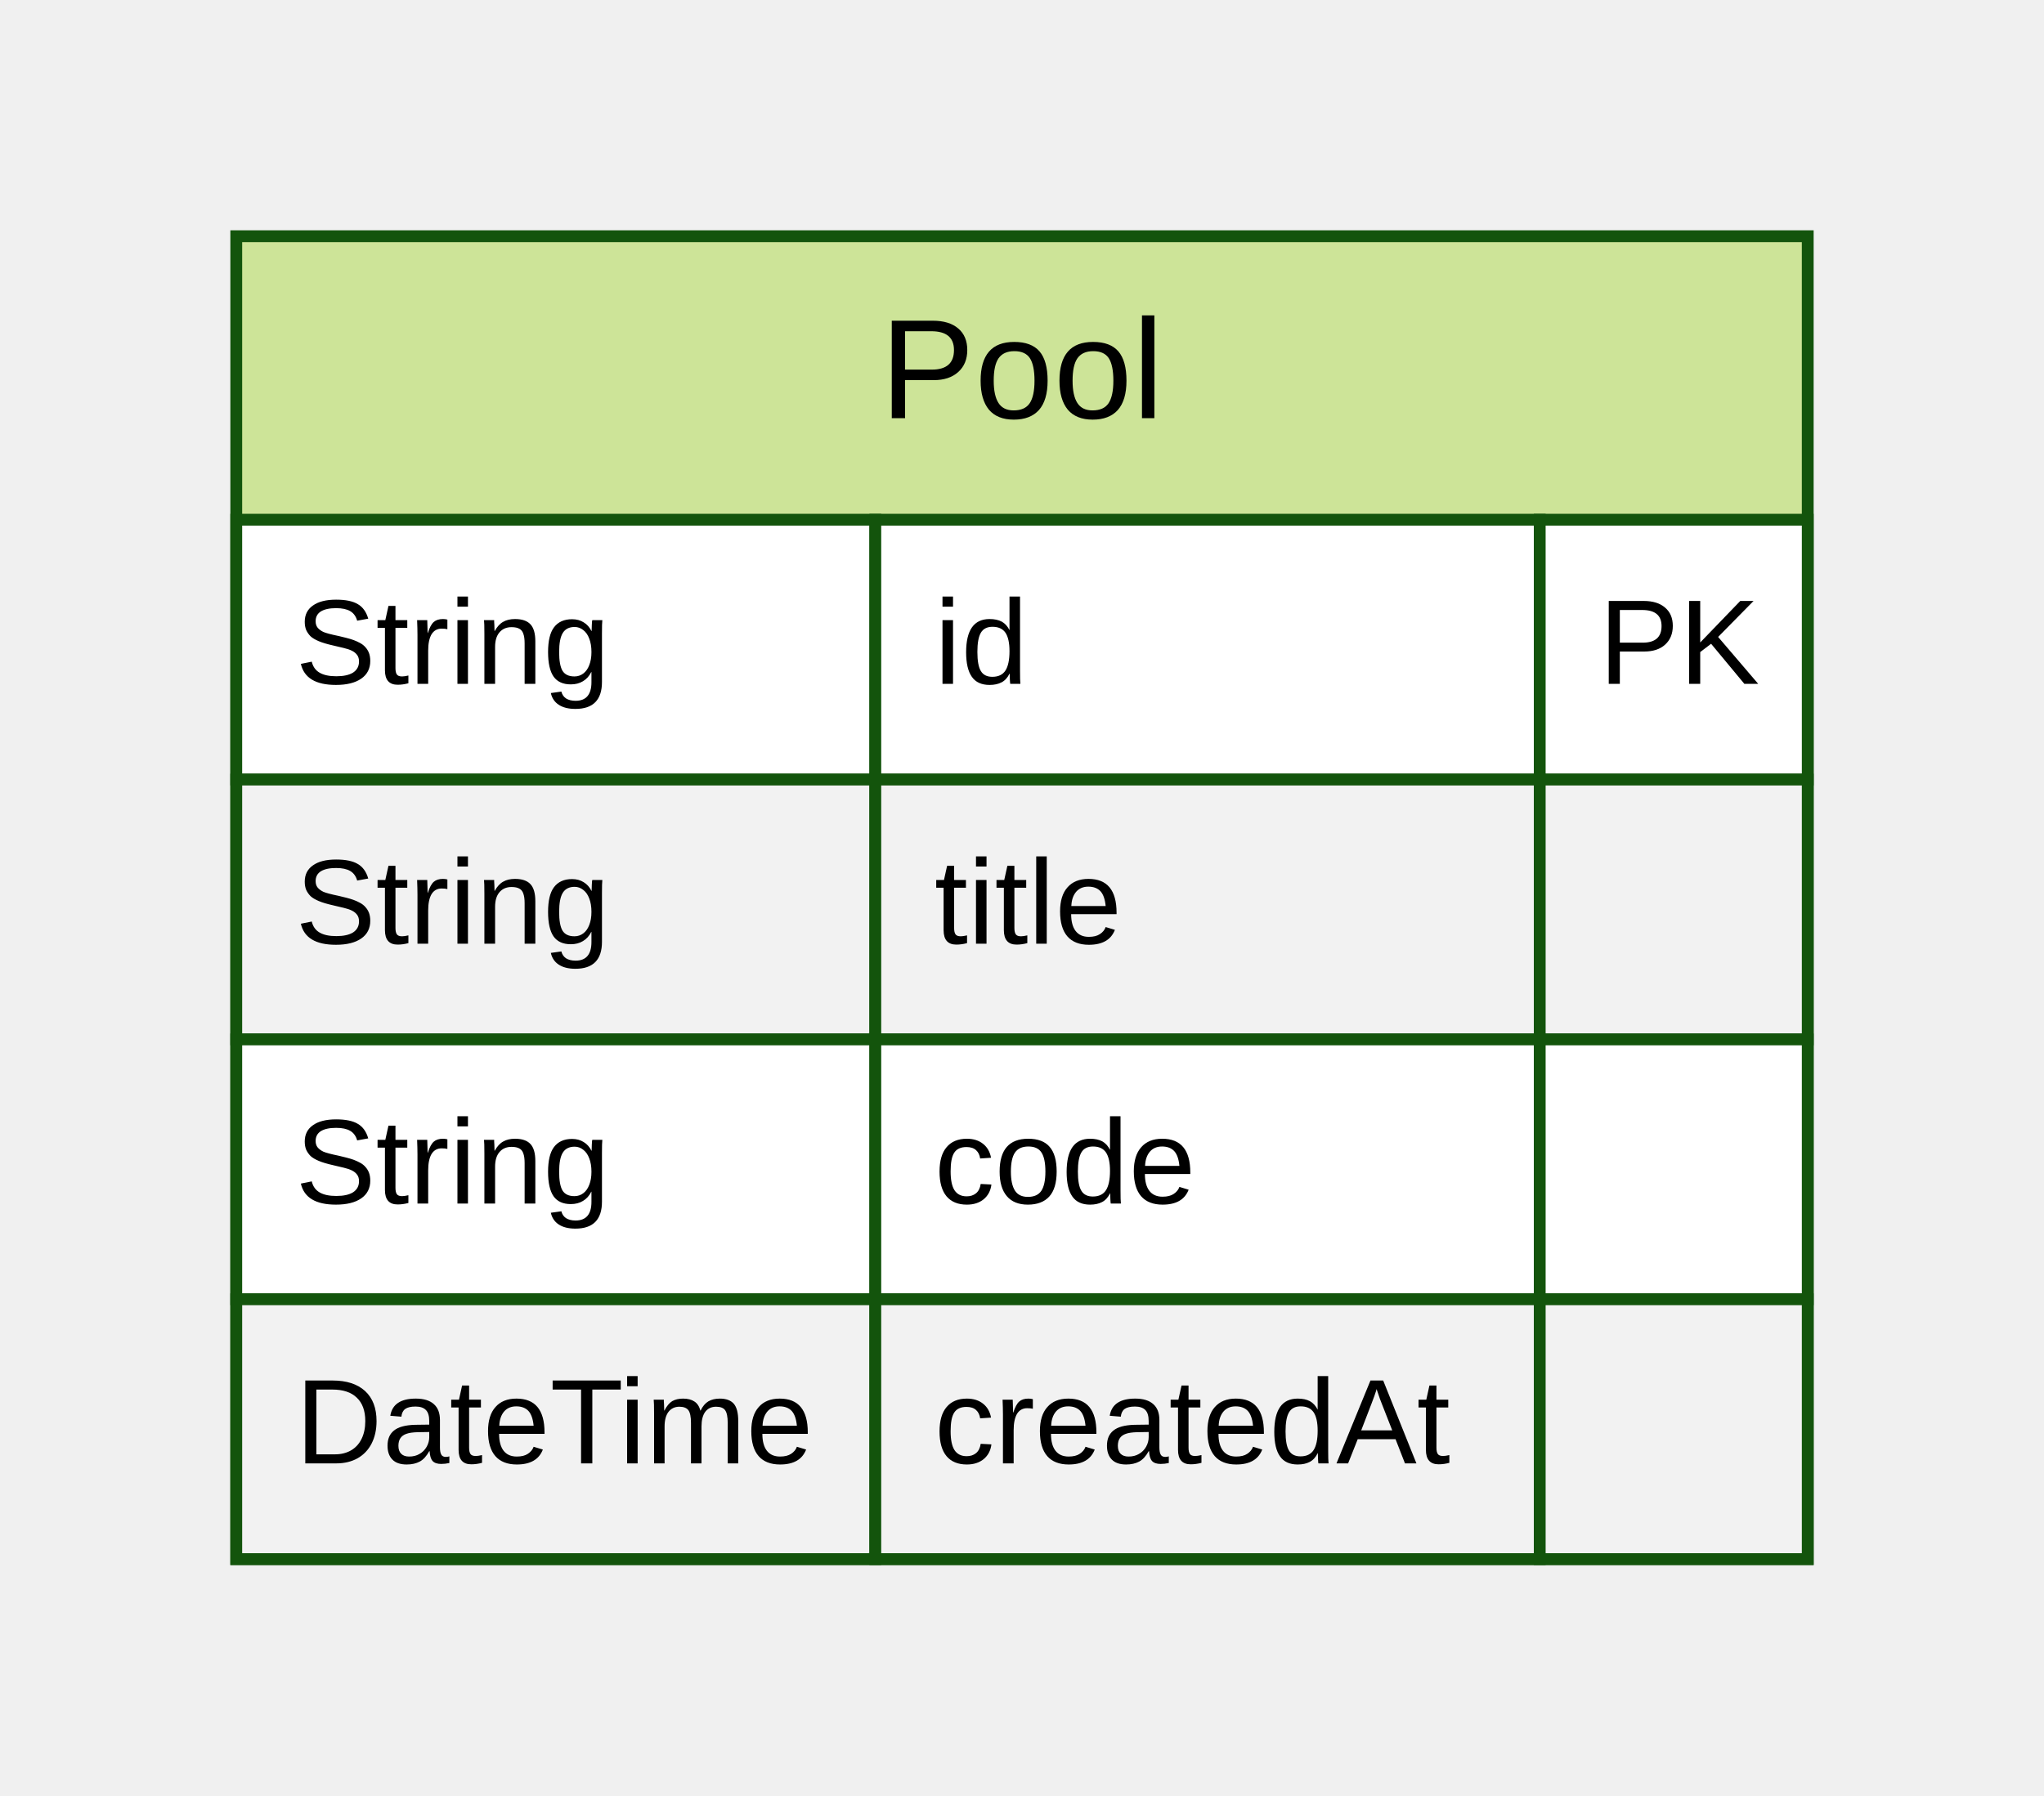
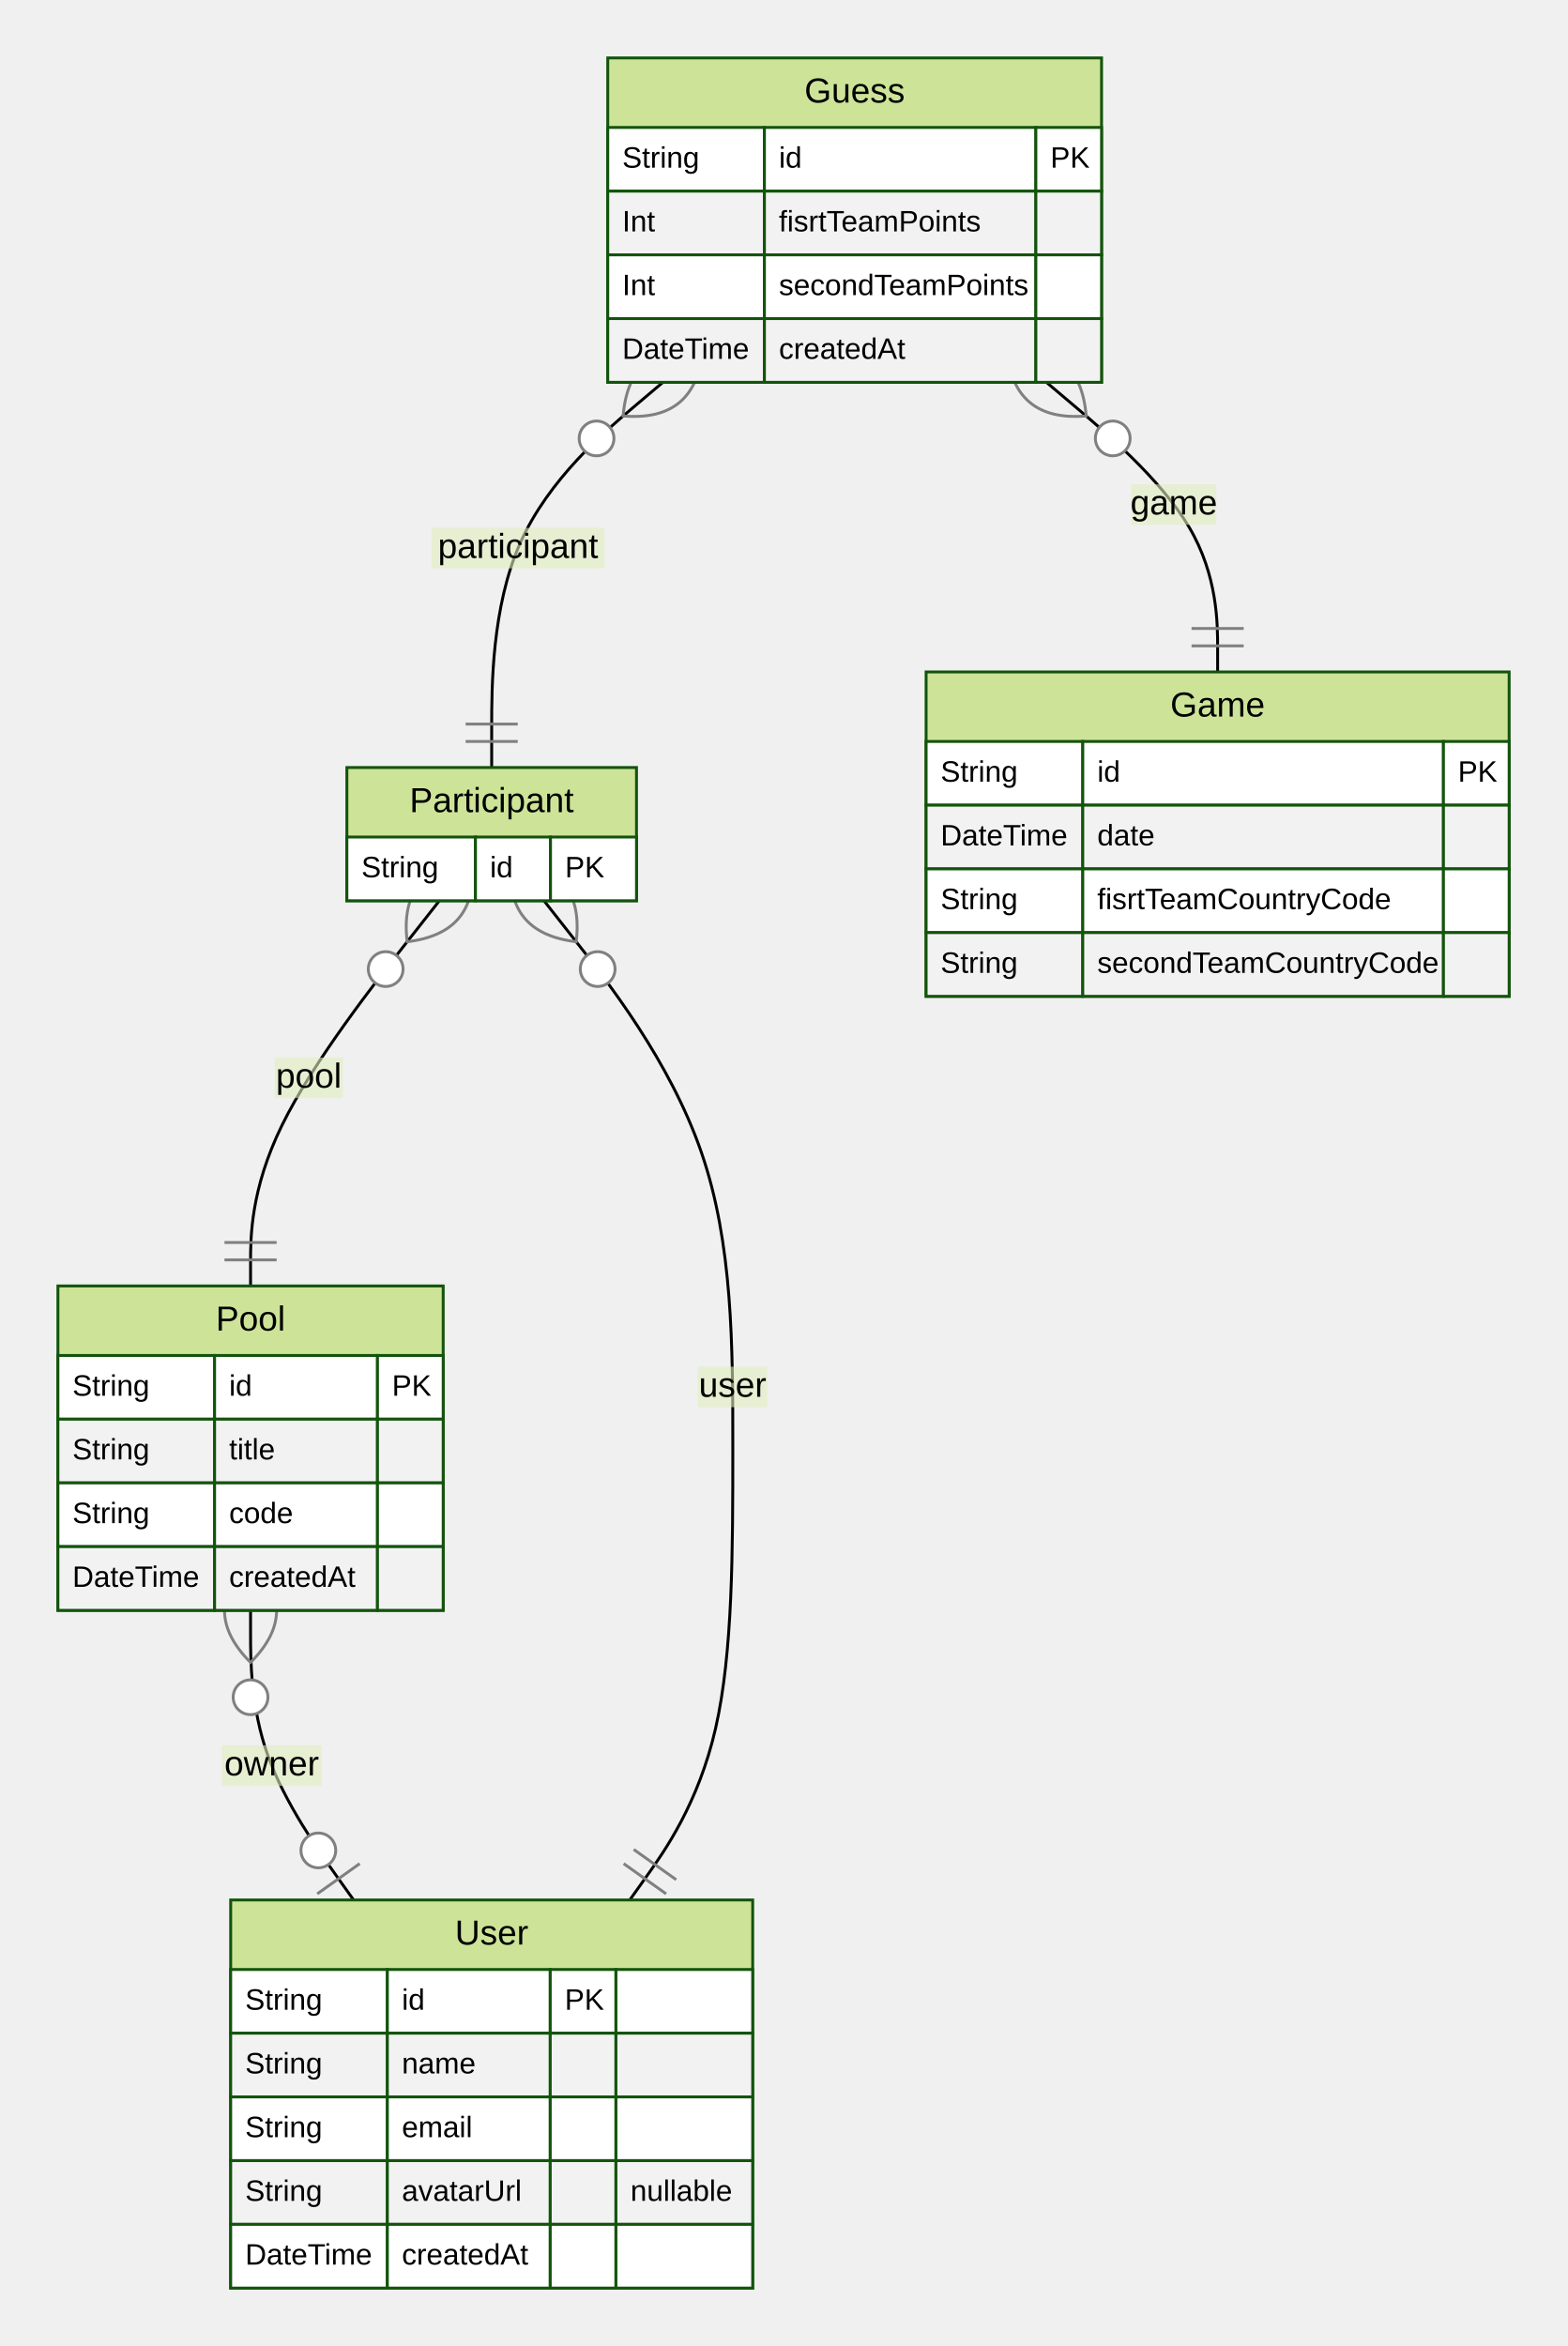
- <svg xmlns="http://www.w3.org/2000/svg" aria-labelledby="chart-title-mermaid-0 chart-desc-mermaid-0" role="img" viewBox="0 0 173.026 152" style="max-width: 173.026px; background-color: white;" width="100%" id="mermaid-0">
+ <svg xmlns="http://www.w3.org/2000/svg" aria-labelledby="chart-title-mermaid-0 chart-desc-mermaid-0" role="img" viewBox="0 0 541.082 810" style="max-width: 541.082px; background-color: white;" width="100%" id="mermaid-0">
  <style>#mermaid-0 {font-family:"trebuchet ms",verdana,arial,sans-serif;font-size:16px;fill:#000000;}#mermaid-0 .error-icon{fill:#552222;}#mermaid-0 .error-text{fill:#552222;stroke:#552222;}#mermaid-0 .edge-thickness-normal{stroke-width:2px;}#mermaid-0 .edge-thickness-thick{stroke-width:3.5px;}#mermaid-0 .edge-pattern-solid{stroke-dasharray:0;}#mermaid-0 .edge-pattern-dashed{stroke-dasharray:3;}#mermaid-0 .edge-pattern-dotted{stroke-dasharray:2;}#mermaid-0 .marker{fill:#000000;stroke:#000000;}#mermaid-0 .marker.cross{stroke:#000000;}#mermaid-0 svg{font-family:"trebuchet ms",verdana,arial,sans-serif;font-size:16px;}#mermaid-0 .entityBox{fill:#cde498;stroke:#13540c;}#mermaid-0 .attributeBoxOdd{fill:#ffffff;stroke:#13540c;}#mermaid-0 .attributeBoxEven{fill:#f2f2f2;stroke:#13540c;}#mermaid-0 .relationshipLabelBox{fill:hsl(78.158, 58.462%, 84.51%);opacity:0.7;background-color:hsl(78.158, 58.462%, 84.51%);}#mermaid-0 .relationshipLabelBox rect{opacity:0.5;}#mermaid-0 .relationshipLine{stroke:#000000;}#mermaid-0 :root{--mermaid-font-family:"trebuchet ms",verdana,arial,sans-serif;}</style>
  <g />
  <defs>
    <marker orient="auto" markerHeight="18" markerWidth="18" refY="9" refX="0" id="ONLY_ONE_START">
      <path d="M9,0 L9,18 M15,0 L15,18" fill="none" stroke="gray" />
    </marker>
  </defs>
  <defs>
    <marker orient="auto" markerHeight="18" markerWidth="18" refY="9" refX="18" id="ONLY_ONE_END">
      <path d="M3,0 L3,18 M9,0 L9,18" fill="none" stroke="gray" />
    </marker>
  </defs>
  <defs>
    <marker orient="auto" markerHeight="18" markerWidth="30" refY="9" refX="0" id="ZERO_OR_ONE_START">
      <circle r="6" cy="9" cx="21" fill="white" stroke="gray" />
      <path d="M9,0 L9,18" fill="none" stroke="gray" />
    </marker>
  </defs>
  <defs>
    <marker orient="auto" markerHeight="18" markerWidth="30" refY="9" refX="30" id="ZERO_OR_ONE_END">
      <circle r="6" cy="9" cx="9" fill="white" stroke="gray" />
      <path d="M21,0 L21,18" fill="none" stroke="gray" />
    </marker>
  </defs>
  <defs>
    <marker orient="auto" markerHeight="36" markerWidth="45" refY="18" refX="18" id="ONE_OR_MORE_START">
      <path d="M0,18 Q 18,0 36,18 Q 18,36 0,18 M42,9 L42,27" fill="none" stroke="gray" />
    </marker>
  </defs>
  <defs>
    <marker orient="auto" markerHeight="36" markerWidth="45" refY="18" refX="27" id="ONE_OR_MORE_END">
      <path d="M3,9 L3,27 M9,18 Q27,0 45,18 Q27,36 9,18" fill="none" stroke="gray" />
    </marker>
  </defs>
  <defs>
    <marker orient="auto" markerHeight="36" markerWidth="57" refY="18" refX="18" id="ZERO_OR_MORE_START">
      <circle r="6" cy="18" cx="48" fill="white" stroke="gray" />
      <path d="M0,18 Q18,0 36,18 Q18,36 0,18" fill="none" stroke="gray" />
    </marker>
  </defs>
  <defs>
    <marker orient="auto" markerHeight="36" markerWidth="57" refY="18" refX="39" id="ZERO_OR_MORE_END">
      <circle r="6" cy="18" cx="9" fill="white" stroke="gray" />
      <path d="M21,18 Q39,0 57,18 Q39,36 21,18" fill="none" stroke="gray" />
    </marker>
  </defs>
-   <g transform="translate(20,20 )" id="Pool">
+   <path marker-start="url(#ZERO_OR_MORE_START)" marker-end="url(#ZERO_OR_ONE_END)" fill="none" stroke="gray" d="M86.513,556L86.513,564.333C86.513,572.667,86.513,589.333,92.443,606C98.373,622.667,110.233,639.333,116.163,647.667L122.093,656" class="er relationshipLine" />
+   <path marker-start="url(#ZERO_OR_MORE_START)" marker-end="url(#ONLY_ONE_END)" fill="none" stroke="gray" d="M187.835,311L198.7,324.833C209.565,338.667,231.296,366.333,242.161,397.833C253.026,429.333,253.026,464.667,253.026,500C253.026,535.333,253.026,570.667,247.096,596.667C241.167,622.667,229.307,639.333,223.377,647.667L217.447,656" class="er relationshipLine" />
+   <path marker-start="url(#ZERO_OR_MORE_START)" marker-end="url(#ONLY_ONE_END)" fill="none" stroke="gray" d="M151.705,311L140.839,324.833C129.974,338.667,108.244,366.333,97.378,388.5C86.513,410.667,86.513,427.333,86.513,435.667L86.513,444" class="er relationshipLine" />
+   <path marker-start="url(#ZERO_OR_MORE_START)" marker-end="url(#ONLY_ONE_END)" fill="none" stroke="gray" d="M228.887,132L219.034,140.333C209.181,148.667,189.476,165.333,179.623,187.5C169.77,209.667,169.77,237.333,169.77,251.167L169.77,265" class="er relationshipLine" />
+   <path marker-start="url(#ZERO_OR_MORE_START)" marker-end="url(#ONLY_ONE_END)" fill="none" stroke="gray" d="M361.309,132L371.162,140.333C381.015,148.667,400.72,165.333,410.573,182C420.426,198.667,420.426,215.333,420.426,223.667L420.426,232" class="er relationshipLine" />
+   <g transform="translate(20,444 )" id="Pool">
    <rect height="112" width="133.026" y="0" x="0" stroke="gray" fill-opacity="100%" fill="honeydew" class="er entityBox" />
    <text transform="translate(66.51321,12)" style="font-family: &quot;trebuchet ms&quot;, verdana, arial, sans-serif;; font-size: 12px" text-anchor="middle" dominant-baseline="middle" y="0" x="0" id="entity-Pool" class="er entityLabel">Pool</text>
    <rect height="22" width="54.096" y="24" x="0" stroke="gray" fill-opacity="100%" fill="honeydew" class="er attributeBoxOdd" />
    <text transform="translate(5,35)" style="font-family: &quot;trebuchet ms&quot;, verdana, arial, sans-serif;; font-size: 10.2px" text-anchor="left" dominant-baseline="middle" y="0" x="0" id="entity-Pool-attr-1-type" class="er entityLabel">String</text>
    <rect height="22" width="56.243" y="24" x="54.096" stroke="gray" fill-opacity="100%" fill="honeydew" class="er attributeBoxOdd" />
    <text transform="translate(59.09555,35)" style="font-family: &quot;trebuchet ms&quot;, verdana, arial, sans-serif;; font-size: 10.2px" text-anchor="left" dominant-baseline="middle" y="0" x="0" id="entity-Pool-attr-1-name" class="er entityLabel">id</text>
    <rect height="22" width="22.688" y="24" x="110.339" stroke="gray" fill-opacity="100%" fill="honeydew" class="er attributeBoxOdd" />
    <text transform="translate(115.3387,35)" style="font-family: &quot;trebuchet ms&quot;, verdana, arial, sans-serif;; font-size: 10.2px" text-anchor="left" dominant-baseline="middle" y="0" x="0" id="entity-Pool-attr-1-key" class="er entityLabel">PK</text>
    <rect height="22" width="54.096" y="46" x="0" stroke="gray" fill-opacity="100%" fill="honeydew" class="er attributeBoxEven" />
    <text transform="translate(5,57)" style="font-family: &quot;trebuchet ms&quot;, verdana, arial, sans-serif;; font-size: 10.2px" text-anchor="left" dominant-baseline="middle" y="0" x="0" id="entity-Pool-attr-2-type" class="er entityLabel">String</text>
    <rect height="22" width="56.243" y="46" x="54.096" stroke="gray" fill-opacity="100%" fill="honeydew" class="er attributeBoxEven" />
    <text transform="translate(59.09555,57)" style="font-family: &quot;trebuchet ms&quot;, verdana, arial, sans-serif;; font-size: 10.2px" text-anchor="left" dominant-baseline="middle" y="0" x="0" id="entity-Pool-attr-2-name" class="er entityLabel">title</text>
    <rect height="22" width="22.688" y="46" x="110.339" stroke="gray" fill-opacity="100%" fill="honeydew" class="er attributeBoxEven" />
    <text transform="translate(115.3387,57)" style="font-family: &quot;trebuchet ms&quot;, verdana, arial, sans-serif;; font-size: 10.2px" text-anchor="left" dominant-baseline="middle" y="0" x="0" id="entity-Pool-attr-2-key" class="er entityLabel" />
    <rect height="22" width="54.096" y="68" x="0" stroke="gray" fill-opacity="100%" fill="honeydew" class="er attributeBoxOdd" />
    <text transform="translate(5,79)" style="font-family: &quot;trebuchet ms&quot;, verdana, arial, sans-serif;; font-size: 10.2px" text-anchor="left" dominant-baseline="middle" y="0" x="0" id="entity-Pool-attr-3-type" class="er entityLabel">String</text>
    <rect height="22" width="56.243" y="68" x="54.096" stroke="gray" fill-opacity="100%" fill="honeydew" class="er attributeBoxOdd" />
    <text transform="translate(59.09555,79)" style="font-family: &quot;trebuchet ms&quot;, verdana, arial, sans-serif;; font-size: 10.2px" text-anchor="left" dominant-baseline="middle" y="0" x="0" id="entity-Pool-attr-3-name" class="er entityLabel">code</text>
    <rect height="22" width="22.688" y="68" x="110.339" stroke="gray" fill-opacity="100%" fill="honeydew" class="er attributeBoxOdd" />
    <text transform="translate(115.3387,79)" style="font-family: &quot;trebuchet ms&quot;, verdana, arial, sans-serif;; font-size: 10.2px" text-anchor="left" dominant-baseline="middle" y="0" x="0" id="entity-Pool-attr-3-key" class="er entityLabel" />
    <rect height="22" width="54.096" y="90" x="0" stroke="gray" fill-opacity="100%" fill="honeydew" class="er attributeBoxEven" />
    <text transform="translate(5,101)" style="font-family: &quot;trebuchet ms&quot;, verdana, arial, sans-serif;; font-size: 10.2px" text-anchor="left" dominant-baseline="middle" y="0" x="0" id="entity-Pool-attr-4-type" class="er entityLabel">DateTime</text>
    <rect height="22" width="56.243" y="90" x="54.096" stroke="gray" fill-opacity="100%" fill="honeydew" class="er attributeBoxEven" />
    <text transform="translate(59.09555,101)" style="font-family: &quot;trebuchet ms&quot;, verdana, arial, sans-serif;; font-size: 10.2px" text-anchor="left" dominant-baseline="middle" y="0" x="0" id="entity-Pool-attr-4-name" class="er entityLabel">createdAt</text>
    <rect height="22" width="22.688" y="90" x="110.339" stroke="gray" fill-opacity="100%" fill="honeydew" class="er attributeBoxEven" />
    <text transform="translate(115.3387,101)" style="font-family: &quot;trebuchet ms&quot;, verdana, arial, sans-serif;; font-size: 10.2px" text-anchor="left" dominant-baseline="middle" y="0" x="0" id="entity-Pool-attr-4-key" class="er entityLabel" />
  </g>
+   <g transform="translate(119.7698,265 )" id="Participant">
+     <rect height="46" width="100" y="0" x="0" stroke="gray" fill-opacity="100%" fill="honeydew" class="er entityBox" />
+     <text transform="translate(50,12)" style="font-family: &quot;trebuchet ms&quot;, verdana, arial, sans-serif;; font-size: 12px" text-anchor="middle" dominant-baseline="middle" y="0" x="0" id="entity-Participant" class="er entityLabel">Participant</text>
+     <rect height="22" width="44.399" y="24" x="0" stroke="gray" fill-opacity="100%" fill="honeydew" class="er attributeBoxOdd" />
+     <text transform="translate(5,35)" style="font-family: &quot;trebuchet ms&quot;, verdana, arial, sans-serif;; font-size: 10.2px" text-anchor="left" dominant-baseline="middle" y="0" x="0" id="entity-Participant-attr-1-type" class="er entityLabel">String</text>
+     <rect height="22" width="25.911" y="24" x="44.399" stroke="gray" fill-opacity="100%" fill="honeydew" class="er attributeBoxOdd" />
+     <text transform="translate(49.39862,35)" style="font-family: &quot;trebuchet ms&quot;, verdana, arial, sans-serif;; font-size: 10.2px" text-anchor="left" dominant-baseline="middle" y="0" x="0" id="entity-Participant-attr-1-name" class="er entityLabel">id</text>
+     <rect height="22" width="29.69" y="24" x="70.31" stroke="gray" fill-opacity="100%" fill="honeydew" class="er attributeBoxOdd" />
+     <text transform="translate(75.30976,35)" style="font-family: &quot;trebuchet ms&quot;, verdana, arial, sans-serif;; font-size: 10.2px" text-anchor="left" dominant-baseline="middle" y="0" x="0" id="entity-Participant-attr-1-key" class="er entityLabel">PK</text>
+   </g>
+   <g transform="translate(79.65034,656 )" id="User">
+     <rect height="134" width="180.239" y="0" x="0" stroke="gray" fill-opacity="100%" fill="honeydew" class="er entityBox" />
+     <text transform="translate(90.11948,12)" style="font-family: &quot;trebuchet ms&quot;, verdana, arial, sans-serif;; font-size: 12px" text-anchor="middle" dominant-baseline="middle" y="0" x="0" id="entity-User" class="er entityLabel">User</text>
+     <rect height="22" width="54.096" y="24" x="0" stroke="gray" fill-opacity="100%" fill="honeydew" class="er attributeBoxOdd" />
+     <text transform="translate(5,35)" style="font-family: &quot;trebuchet ms&quot;, verdana, arial, sans-serif;; font-size: 10.2px" text-anchor="left" dominant-baseline="middle" y="0" x="0" id="entity-User-attr-1-type" class="er entityLabel">String</text>
+     <rect height="22" width="56.243" y="24" x="54.096" stroke="gray" fill-opacity="100%" fill="honeydew" class="er attributeBoxOdd" />
+     <text transform="translate(59.09555,35)" style="font-family: &quot;trebuchet ms&quot;, verdana, arial, sans-serif;; font-size: 10.2px" text-anchor="left" dominant-baseline="middle" y="0" x="0" id="entity-User-attr-1-name" class="er entityLabel">id</text>
+     <rect height="22" width="22.688" y="24" x="110.339" stroke="gray" fill-opacity="100%" fill="honeydew" class="er attributeBoxOdd" />
+     <text transform="translate(115.3387,35)" style="font-family: &quot;trebuchet ms&quot;, verdana, arial, sans-serif;; font-size: 10.2px" text-anchor="left" dominant-baseline="middle" y="0" x="0" id="entity-User-attr-1-key" class="er entityLabel">PK</text>
+     <rect height="22" width="47.213" y="24" x="133.026" stroke="gray" fill-opacity="100%" fill="honeydew" class="er attributeBoxOdd" />
+     <text transform="translate(138.0264,35)" style="font-family: &quot;trebuchet ms&quot;, verdana, arial, sans-serif;; font-size: 10.2px" text-anchor="left" dominant-baseline="middle" y="0" x="0" id="entity-User-attr-1-comment" class="er entityLabel" />
+     <rect height="22" width="54.096" y="46" x="0" stroke="gray" fill-opacity="100%" fill="honeydew" class="er attributeBoxEven" />
+     <text transform="translate(5,57)" style="font-family: &quot;trebuchet ms&quot;, verdana, arial, sans-serif;; font-size: 10.2px" text-anchor="left" dominant-baseline="middle" y="0" x="0" id="entity-User-attr-2-type" class="er entityLabel">String</text>
+     <rect height="22" width="56.243" y="46" x="54.096" stroke="gray" fill-opacity="100%" fill="honeydew" class="er attributeBoxEven" />
+     <text transform="translate(59.09555,57)" style="font-family: &quot;trebuchet ms&quot;, verdana, arial, sans-serif;; font-size: 10.2px" text-anchor="left" dominant-baseline="middle" y="0" x="0" id="entity-User-attr-2-name" class="er entityLabel">name</text>
+     <rect height="22" width="22.688" y="46" x="110.339" stroke="gray" fill-opacity="100%" fill="honeydew" class="er attributeBoxEven" />
+     <text transform="translate(115.3387,57)" style="font-family: &quot;trebuchet ms&quot;, verdana, arial, sans-serif;; font-size: 10.2px" text-anchor="left" dominant-baseline="middle" y="0" x="0" id="entity-User-attr-2-key" class="er entityLabel" />
+     <rect height="22" width="47.213" y="46" x="133.026" stroke="gray" fill-opacity="100%" fill="honeydew" class="er attributeBoxEven" />
+     <text transform="translate(138.0264,57)" style="font-family: &quot;trebuchet ms&quot;, verdana, arial, sans-serif;; font-size: 10.2px" text-anchor="left" dominant-baseline="middle" y="0" x="0" id="entity-User-attr-2-comment" class="er entityLabel" />
+     <rect height="22" width="54.096" y="68" x="0" stroke="gray" fill-opacity="100%" fill="honeydew" class="er attributeBoxOdd" />
+     <text transform="translate(5,79)" style="font-family: &quot;trebuchet ms&quot;, verdana, arial, sans-serif;; font-size: 10.2px" text-anchor="left" dominant-baseline="middle" y="0" x="0" id="entity-User-attr-3-type" class="er entityLabel">String</text>
+     <rect height="22" width="56.243" y="68" x="54.096" stroke="gray" fill-opacity="100%" fill="honeydew" class="er attributeBoxOdd" />
+     <text transform="translate(59.09555,79)" style="font-family: &quot;trebuchet ms&quot;, verdana, arial, sans-serif;; font-size: 10.2px" text-anchor="left" dominant-baseline="middle" y="0" x="0" id="entity-User-attr-3-name" class="er entityLabel">email</text>
+     <rect height="22" width="22.688" y="68" x="110.339" stroke="gray" fill-opacity="100%" fill="honeydew" class="er attributeBoxOdd" />
+     <text transform="translate(115.3387,79)" style="font-family: &quot;trebuchet ms&quot;, verdana, arial, sans-serif;; font-size: 10.2px" text-anchor="left" dominant-baseline="middle" y="0" x="0" id="entity-User-attr-3-key" class="er entityLabel" />
+     <rect height="22" width="47.213" y="68" x="133.026" stroke="gray" fill-opacity="100%" fill="honeydew" class="er attributeBoxOdd" />
+     <text transform="translate(138.0264,79)" style="font-family: &quot;trebuchet ms&quot;, verdana, arial, sans-serif;; font-size: 10.2px" text-anchor="left" dominant-baseline="middle" y="0" x="0" id="entity-User-attr-3-comment" class="er entityLabel" />
+     <rect height="22" width="54.096" y="90" x="0" stroke="gray" fill-opacity="100%" fill="honeydew" class="er attributeBoxEven" />
+     <text transform="translate(5,101)" style="font-family: &quot;trebuchet ms&quot;, verdana, arial, sans-serif;; font-size: 10.2px" text-anchor="left" dominant-baseline="middle" y="0" x="0" id="entity-User-attr-4-type" class="er entityLabel">String</text>
+     <rect height="22" width="56.243" y="90" x="54.096" stroke="gray" fill-opacity="100%" fill="honeydew" class="er attributeBoxEven" />
+     <text transform="translate(59.09555,101)" style="font-family: &quot;trebuchet ms&quot;, verdana, arial, sans-serif;; font-size: 10.2px" text-anchor="left" dominant-baseline="middle" y="0" x="0" id="entity-User-attr-4-name" class="er entityLabel">avatarUrl</text>
+     <rect height="22" width="22.688" y="90" x="110.339" stroke="gray" fill-opacity="100%" fill="honeydew" class="er attributeBoxEven" />
+     <text transform="translate(115.3387,101)" style="font-family: &quot;trebuchet ms&quot;, verdana, arial, sans-serif;; font-size: 10.2px" text-anchor="left" dominant-baseline="middle" y="0" x="0" id="entity-User-attr-4-key" class="er entityLabel" />
+     <rect height="22" width="47.213" y="90" x="133.026" stroke="gray" fill-opacity="100%" fill="honeydew" class="er attributeBoxEven" />
+     <text transform="translate(138.0264,101)" style="font-family: &quot;trebuchet ms&quot;, verdana, arial, sans-serif;; font-size: 10.2px" text-anchor="left" dominant-baseline="middle" y="0" x="0" id="entity-User-attr-4-comment" class="er entityLabel">nullable</text>
+     <rect height="22" width="54.096" y="112" x="0" stroke="gray" fill-opacity="100%" fill="honeydew" class="er attributeBoxOdd" />
+     <text transform="translate(5,123)" style="font-family: &quot;trebuchet ms&quot;, verdana, arial, sans-serif;; font-size: 10.2px" text-anchor="left" dominant-baseline="middle" y="0" x="0" id="entity-User-attr-5-type" class="er entityLabel">DateTime</text>
+     <rect height="22" width="56.243" y="112" x="54.096" stroke="gray" fill-opacity="100%" fill="honeydew" class="er attributeBoxOdd" />
+     <text transform="translate(59.09555,123)" style="font-family: &quot;trebuchet ms&quot;, verdana, arial, sans-serif;; font-size: 10.2px" text-anchor="left" dominant-baseline="middle" y="0" x="0" id="entity-User-attr-5-name" class="er entityLabel">createdAt</text>
+     <rect height="22" width="22.688" y="112" x="110.339" stroke="gray" fill-opacity="100%" fill="honeydew" class="er attributeBoxOdd" />
+     <text transform="translate(115.3387,123)" style="font-family: &quot;trebuchet ms&quot;, verdana, arial, sans-serif;; font-size: 10.2px" text-anchor="left" dominant-baseline="middle" y="0" x="0" id="entity-User-attr-5-key" class="er entityLabel" />
+     <rect height="22" width="47.213" y="112" x="133.026" stroke="gray" fill-opacity="100%" fill="honeydew" class="er attributeBoxOdd" />
+     <text transform="translate(138.0264,123)" style="font-family: &quot;trebuchet ms&quot;, verdana, arial, sans-serif;; font-size: 10.2px" text-anchor="left" dominant-baseline="middle" y="0" x="0" id="entity-User-attr-5-comment" class="er entityLabel" />
+   </g>
+   <g transform="translate(319.7698,232 )" id="Game">
+     <rect height="112" width="201.312" y="0" x="0" stroke="gray" fill-opacity="100%" fill="honeydew" class="er entityBox" />
+     <text transform="translate(100.6562,12)" style="font-family: &quot;trebuchet ms&quot;, verdana, arial, sans-serif;; font-size: 12px" text-anchor="middle" dominant-baseline="middle" y="0" x="0" id="entity-Game" class="er entityLabel">Game</text>
+     <rect height="22" width="54.096" y="24" x="0" stroke="gray" fill-opacity="100%" fill="honeydew" class="er attributeBoxOdd" />
+     <text transform="translate(5,35)" style="font-family: &quot;trebuchet ms&quot;, verdana, arial, sans-serif;; font-size: 10.2px" text-anchor="left" dominant-baseline="middle" y="0" x="0" id="entity-Game-attr-1-type" class="er entityLabel">String</text>
+     <rect height="22" width="124.529" y="24" x="54.096" stroke="gray" fill-opacity="100%" fill="honeydew" class="er attributeBoxOdd" />
+     <text transform="translate(59.09555,35)" style="font-family: &quot;trebuchet ms&quot;, verdana, arial, sans-serif;; font-size: 10.2px" text-anchor="left" dominant-baseline="middle" y="0" x="0" id="entity-Game-attr-1-name" class="er entityLabel">id</text>
+     <rect height="22" width="22.688" y="24" x="178.625" stroke="gray" fill-opacity="100%" fill="honeydew" class="er attributeBoxOdd" />
+     <text transform="translate(183.6248,35)" style="font-family: &quot;trebuchet ms&quot;, verdana, arial, sans-serif;; font-size: 10.2px" text-anchor="left" dominant-baseline="middle" y="0" x="0" id="entity-Game-attr-1-key" class="er entityLabel">PK</text>
+     <rect height="22" width="54.096" y="46" x="0" stroke="gray" fill-opacity="100%" fill="honeydew" class="er attributeBoxEven" />
+     <text transform="translate(5,57)" style="font-family: &quot;trebuchet ms&quot;, verdana, arial, sans-serif;; font-size: 10.2px" text-anchor="left" dominant-baseline="middle" y="0" x="0" id="entity-Game-attr-2-type" class="er entityLabel">DateTime</text>
+     <rect height="22" width="124.529" y="46" x="54.096" stroke="gray" fill-opacity="100%" fill="honeydew" class="er attributeBoxEven" />
+     <text transform="translate(59.09555,57)" style="font-family: &quot;trebuchet ms&quot;, verdana, arial, sans-serif;; font-size: 10.2px" text-anchor="left" dominant-baseline="middle" y="0" x="0" id="entity-Game-attr-2-name" class="er entityLabel">date</text>
+     <rect height="22" width="22.688" y="46" x="178.625" stroke="gray" fill-opacity="100%" fill="honeydew" class="er attributeBoxEven" />
+     <text transform="translate(183.6248,57)" style="font-family: &quot;trebuchet ms&quot;, verdana, arial, sans-serif;; font-size: 10.2px" text-anchor="left" dominant-baseline="middle" y="0" x="0" id="entity-Game-attr-2-key" class="er entityLabel" />
+     <rect height="22" width="54.096" y="68" x="0" stroke="gray" fill-opacity="100%" fill="honeydew" class="er attributeBoxOdd" />
+     <text transform="translate(5,79)" style="font-family: &quot;trebuchet ms&quot;, verdana, arial, sans-serif;; font-size: 10.2px" text-anchor="left" dominant-baseline="middle" y="0" x="0" id="entity-Game-attr-3-type" class="er entityLabel">String</text>
+     <rect height="22" width="124.529" y="68" x="54.096" stroke="gray" fill-opacity="100%" fill="honeydew" class="er attributeBoxOdd" />
+     <text transform="translate(59.09555,79)" style="font-family: &quot;trebuchet ms&quot;, verdana, arial, sans-serif;; font-size: 10.2px" text-anchor="left" dominant-baseline="middle" y="0" x="0" id="entity-Game-attr-3-name" class="er entityLabel">fisrtTeamCountryCode</text>
+     <rect height="22" width="22.688" y="68" x="178.625" stroke="gray" fill-opacity="100%" fill="honeydew" class="er attributeBoxOdd" />
+     <text transform="translate(183.6248,79)" style="font-family: &quot;trebuchet ms&quot;, verdana, arial, sans-serif;; font-size: 10.2px" text-anchor="left" dominant-baseline="middle" y="0" x="0" id="entity-Game-attr-3-key" class="er entityLabel" />
+     <rect height="22" width="54.096" y="90" x="0" stroke="gray" fill-opacity="100%" fill="honeydew" class="er attributeBoxEven" />
+     <text transform="translate(5,101)" style="font-family: &quot;trebuchet ms&quot;, verdana, arial, sans-serif;; font-size: 10.2px" text-anchor="left" dominant-baseline="middle" y="0" x="0" id="entity-Game-attr-4-type" class="er entityLabel">String</text>
+     <rect height="22" width="124.529" y="90" x="54.096" stroke="gray" fill-opacity="100%" fill="honeydew" class="er attributeBoxEven" />
+     <text transform="translate(59.09555,101)" style="font-family: &quot;trebuchet ms&quot;, verdana, arial, sans-serif;; font-size: 10.2px" text-anchor="left" dominant-baseline="middle" y="0" x="0" id="entity-Game-attr-4-name" class="er entityLabel">secondTeamCountryCode</text>
+     <rect height="22" width="22.688" y="90" x="178.625" stroke="gray" fill-opacity="100%" fill="honeydew" class="er attributeBoxEven" />
+     <text transform="translate(183.6248,101)" style="font-family: &quot;trebuchet ms&quot;, verdana, arial, sans-serif;; font-size: 10.2px" text-anchor="left" dominant-baseline="middle" y="0" x="0" id="entity-Game-attr-4-key" class="er entityLabel" />
+   </g>
+   <g transform="translate(209.8457,20 )" id="Guess">
+     <rect height="112" width="170.504" y="0" x="0" stroke="gray" fill-opacity="100%" fill="honeydew" class="er entityBox" />
+     <text transform="translate(85.2522,12)" style="font-family: &quot;trebuchet ms&quot;, verdana, arial, sans-serif;; font-size: 12px" text-anchor="middle" dominant-baseline="middle" y="0" x="0" id="entity-Guess" class="er entityLabel">Guess</text>
+     <rect height="22" width="54.096" y="24" x="0" stroke="gray" fill-opacity="100%" fill="honeydew" class="er attributeBoxOdd" />
+     <text transform="translate(5,35)" style="font-family: &quot;trebuchet ms&quot;, verdana, arial, sans-serif;; font-size: 10.2px" text-anchor="left" dominant-baseline="middle" y="0" x="0" id="entity-Guess-attr-1-type" class="er entityLabel">String</text>
+     <rect height="22" width="93.721" y="24" x="54.096" stroke="gray" fill-opacity="100%" fill="honeydew" class="er attributeBoxOdd" />
+     <text transform="translate(59.09555,35)" style="font-family: &quot;trebuchet ms&quot;, verdana, arial, sans-serif;; font-size: 10.2px" text-anchor="left" dominant-baseline="middle" y="0" x="0" id="entity-Guess-attr-1-name" class="er entityLabel">id</text>
+     <rect height="22" width="22.688" y="24" x="147.817" stroke="gray" fill-opacity="100%" fill="honeydew" class="er attributeBoxOdd" />
+     <text transform="translate(152.8167,35)" style="font-family: &quot;trebuchet ms&quot;, verdana, arial, sans-serif;; font-size: 10.2px" text-anchor="left" dominant-baseline="middle" y="0" x="0" id="entity-Guess-attr-1-key" class="er entityLabel">PK</text>
+     <rect height="22" width="54.096" y="46" x="0" stroke="gray" fill-opacity="100%" fill="honeydew" class="er attributeBoxEven" />
+     <text transform="translate(5,57)" style="font-family: &quot;trebuchet ms&quot;, verdana, arial, sans-serif;; font-size: 10.2px" text-anchor="left" dominant-baseline="middle" y="0" x="0" id="entity-Guess-attr-2-type" class="er entityLabel">Int</text>
+     <rect height="22" width="93.721" y="46" x="54.096" stroke="gray" fill-opacity="100%" fill="honeydew" class="er attributeBoxEven" />
+     <text transform="translate(59.09555,57)" style="font-family: &quot;trebuchet ms&quot;, verdana, arial, sans-serif;; font-size: 10.2px" text-anchor="left" dominant-baseline="middle" y="0" x="0" id="entity-Guess-attr-2-name" class="er entityLabel">fisrtTeamPoints</text>
+     <rect height="22" width="22.688" y="46" x="147.817" stroke="gray" fill-opacity="100%" fill="honeydew" class="er attributeBoxEven" />
+     <text transform="translate(152.8167,57)" style="font-family: &quot;trebuchet ms&quot;, verdana, arial, sans-serif;; font-size: 10.2px" text-anchor="left" dominant-baseline="middle" y="0" x="0" id="entity-Guess-attr-2-key" class="er entityLabel" />
+     <rect height="22" width="54.096" y="68" x="0" stroke="gray" fill-opacity="100%" fill="honeydew" class="er attributeBoxOdd" />
+     <text transform="translate(5,79)" style="font-family: &quot;trebuchet ms&quot;, verdana, arial, sans-serif;; font-size: 10.2px" text-anchor="left" dominant-baseline="middle" y="0" x="0" id="entity-Guess-attr-3-type" class="er entityLabel">Int</text>
+     <rect height="22" width="93.721" y="68" x="54.096" stroke="gray" fill-opacity="100%" fill="honeydew" class="er attributeBoxOdd" />
+     <text transform="translate(59.09555,79)" style="font-family: &quot;trebuchet ms&quot;, verdana, arial, sans-serif;; font-size: 10.2px" text-anchor="left" dominant-baseline="middle" y="0" x="0" id="entity-Guess-attr-3-name" class="er entityLabel">secondTeamPoints</text>
+     <rect height="22" width="22.688" y="68" x="147.817" stroke="gray" fill-opacity="100%" fill="honeydew" class="er attributeBoxOdd" />
+     <text transform="translate(152.8167,79)" style="font-family: &quot;trebuchet ms&quot;, verdana, arial, sans-serif;; font-size: 10.2px" text-anchor="left" dominant-baseline="middle" y="0" x="0" id="entity-Guess-attr-3-key" class="er entityLabel" />
+     <rect height="22" width="54.096" y="90" x="0" stroke="gray" fill-opacity="100%" fill="honeydew" class="er attributeBoxEven" />
+     <text transform="translate(5,101)" style="font-family: &quot;trebuchet ms&quot;, verdana, arial, sans-serif;; font-size: 10.2px" text-anchor="left" dominant-baseline="middle" y="0" x="0" id="entity-Guess-attr-4-type" class="er entityLabel">DateTime</text>
+     <rect height="22" width="93.721" y="90" x="54.096" stroke="gray" fill-opacity="100%" fill="honeydew" class="er attributeBoxEven" />
+     <text transform="translate(59.09555,101)" style="font-family: &quot;trebuchet ms&quot;, verdana, arial, sans-serif;; font-size: 10.2px" text-anchor="left" dominant-baseline="middle" y="0" x="0" id="entity-Guess-attr-4-name" class="er entityLabel">createdAt</text>
+     <rect height="22" width="22.688" y="90" x="147.817" stroke="gray" fill-opacity="100%" fill="honeydew" class="er attributeBoxEven" />
+     <text transform="translate(152.8167,101)" style="font-family: &quot;trebuchet ms&quot;, verdana, arial, sans-serif;; font-size: 10.2px" text-anchor="left" dominant-baseline="middle" y="0" x="0" id="entity-Guess-attr-4-key" class="er entityLabel" />
+   </g>
+   <rect fill-opacity="85%" fill="white" height="14" width="34.471" y="602.592" x="76.574" class="er relationshipLabelBox" />
+   <text style="font-family: &quot;trebuchet ms&quot;, verdana, arial, sans-serif;; font-size: 12px" dominant-baseline="middle" text-anchor="middle" y="609.592" x="93.81" id="rel1" class="er relationshipLabel">owner</text>
+   <rect fill-opacity="85%" fill="white" height="14" width="23.959" y="471.862" x="240.96" class="er relationshipLabelBox" />
+   <text style="font-family: &quot;trebuchet ms&quot;, verdana, arial, sans-serif;; font-size: 12px" dominant-baseline="middle" text-anchor="middle" y="478.862" x="252.94" id="rel2" class="er relationshipLabel">user</text>
+   <rect fill-opacity="85%" fill="white" height="14" width="23.564" y="365.133" x="94.824" class="er relationshipLabelBox" />
+   <text style="font-family: &quot;trebuchet ms&quot;, verdana, arial, sans-serif;; font-size: 12px" dominant-baseline="middle" text-anchor="middle" y="372.133" x="106.606" id="rel3" class="er relationshipLabel">pool</text>
+   <rect fill-opacity="85%" fill="white" height="14" width="59.744" y="182.256" x="148.995" class="er relationshipLabelBox" />
+   <text style="font-family: &quot;trebuchet ms&quot;, verdana, arial, sans-serif;; font-size: 12px" dominant-baseline="middle" text-anchor="middle" y="189.256" x="178.867" id="rel4" class="er relationshipLabel">participant</text>
+   <rect fill-opacity="85%" fill="white" height="14" width="29.289" y="167.222" x="390.665" class="er relationshipLabelBox" />
+   <text style="font-family: &quot;trebuchet ms&quot;, verdana, arial, sans-serif;; font-size: 12px" dominant-baseline="middle" text-anchor="middle" y="174.222" x="405.31" id="rel5" class="er relationshipLabel">game</text>
</svg>
